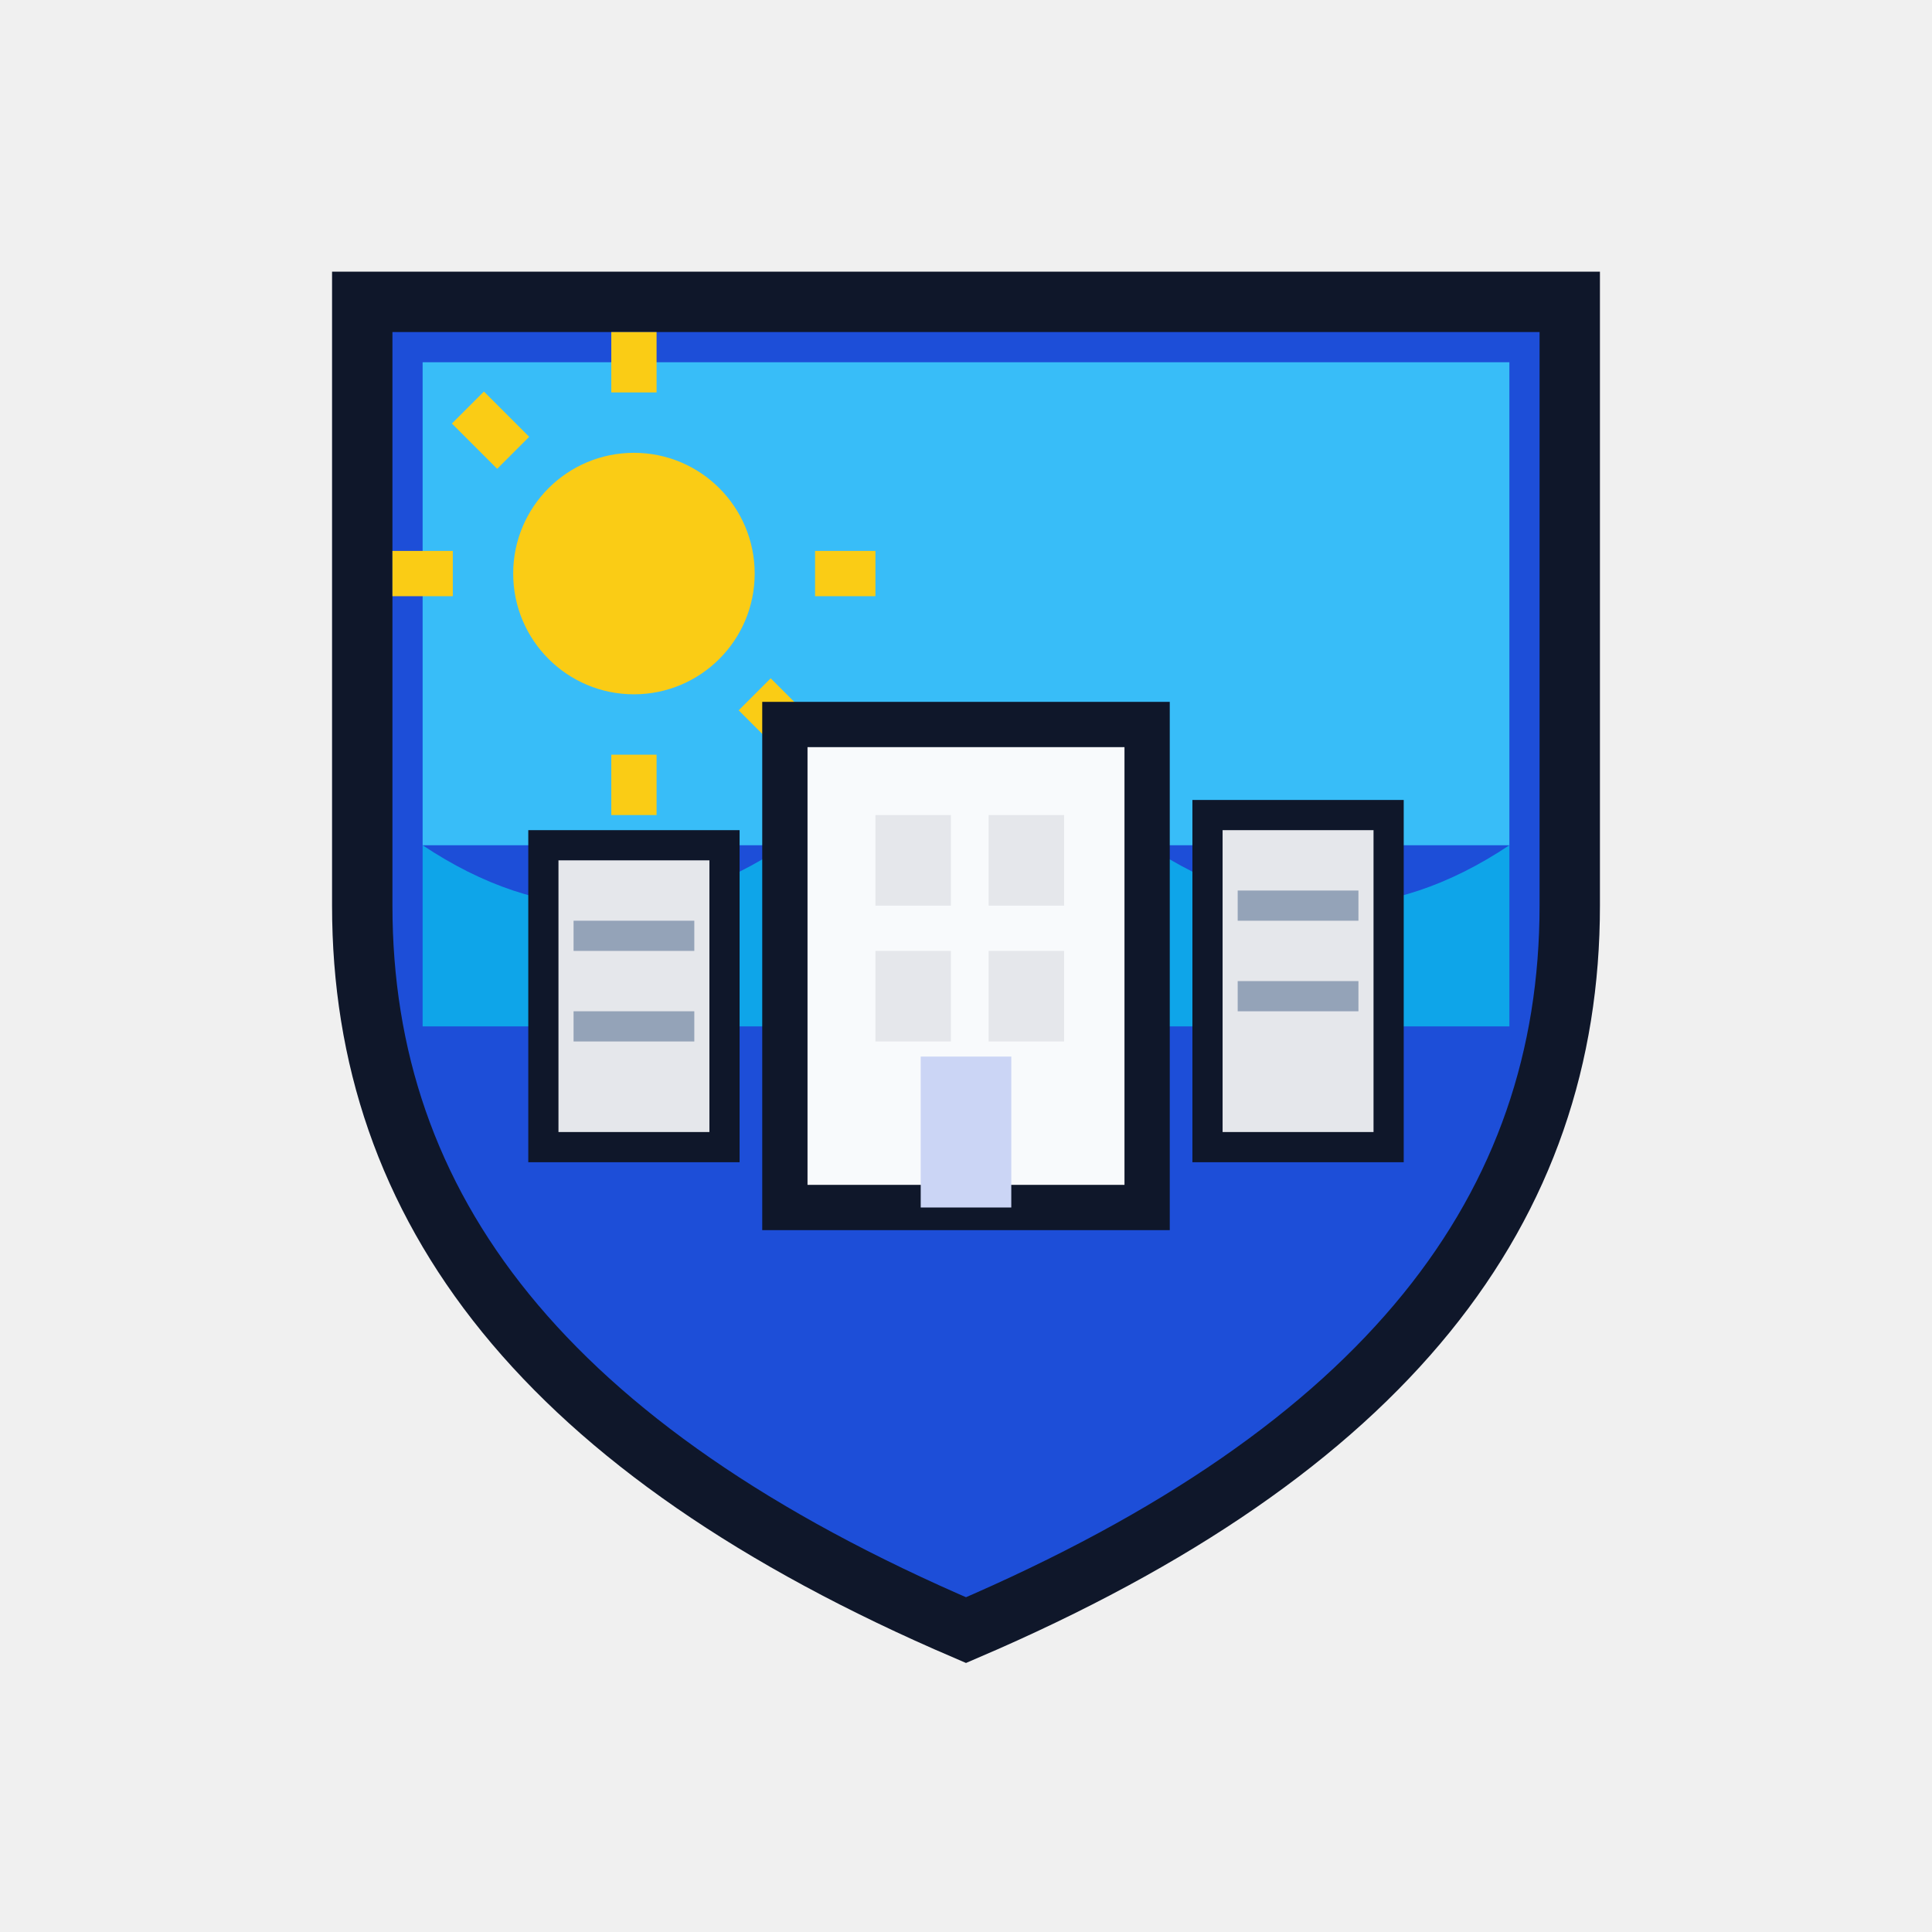
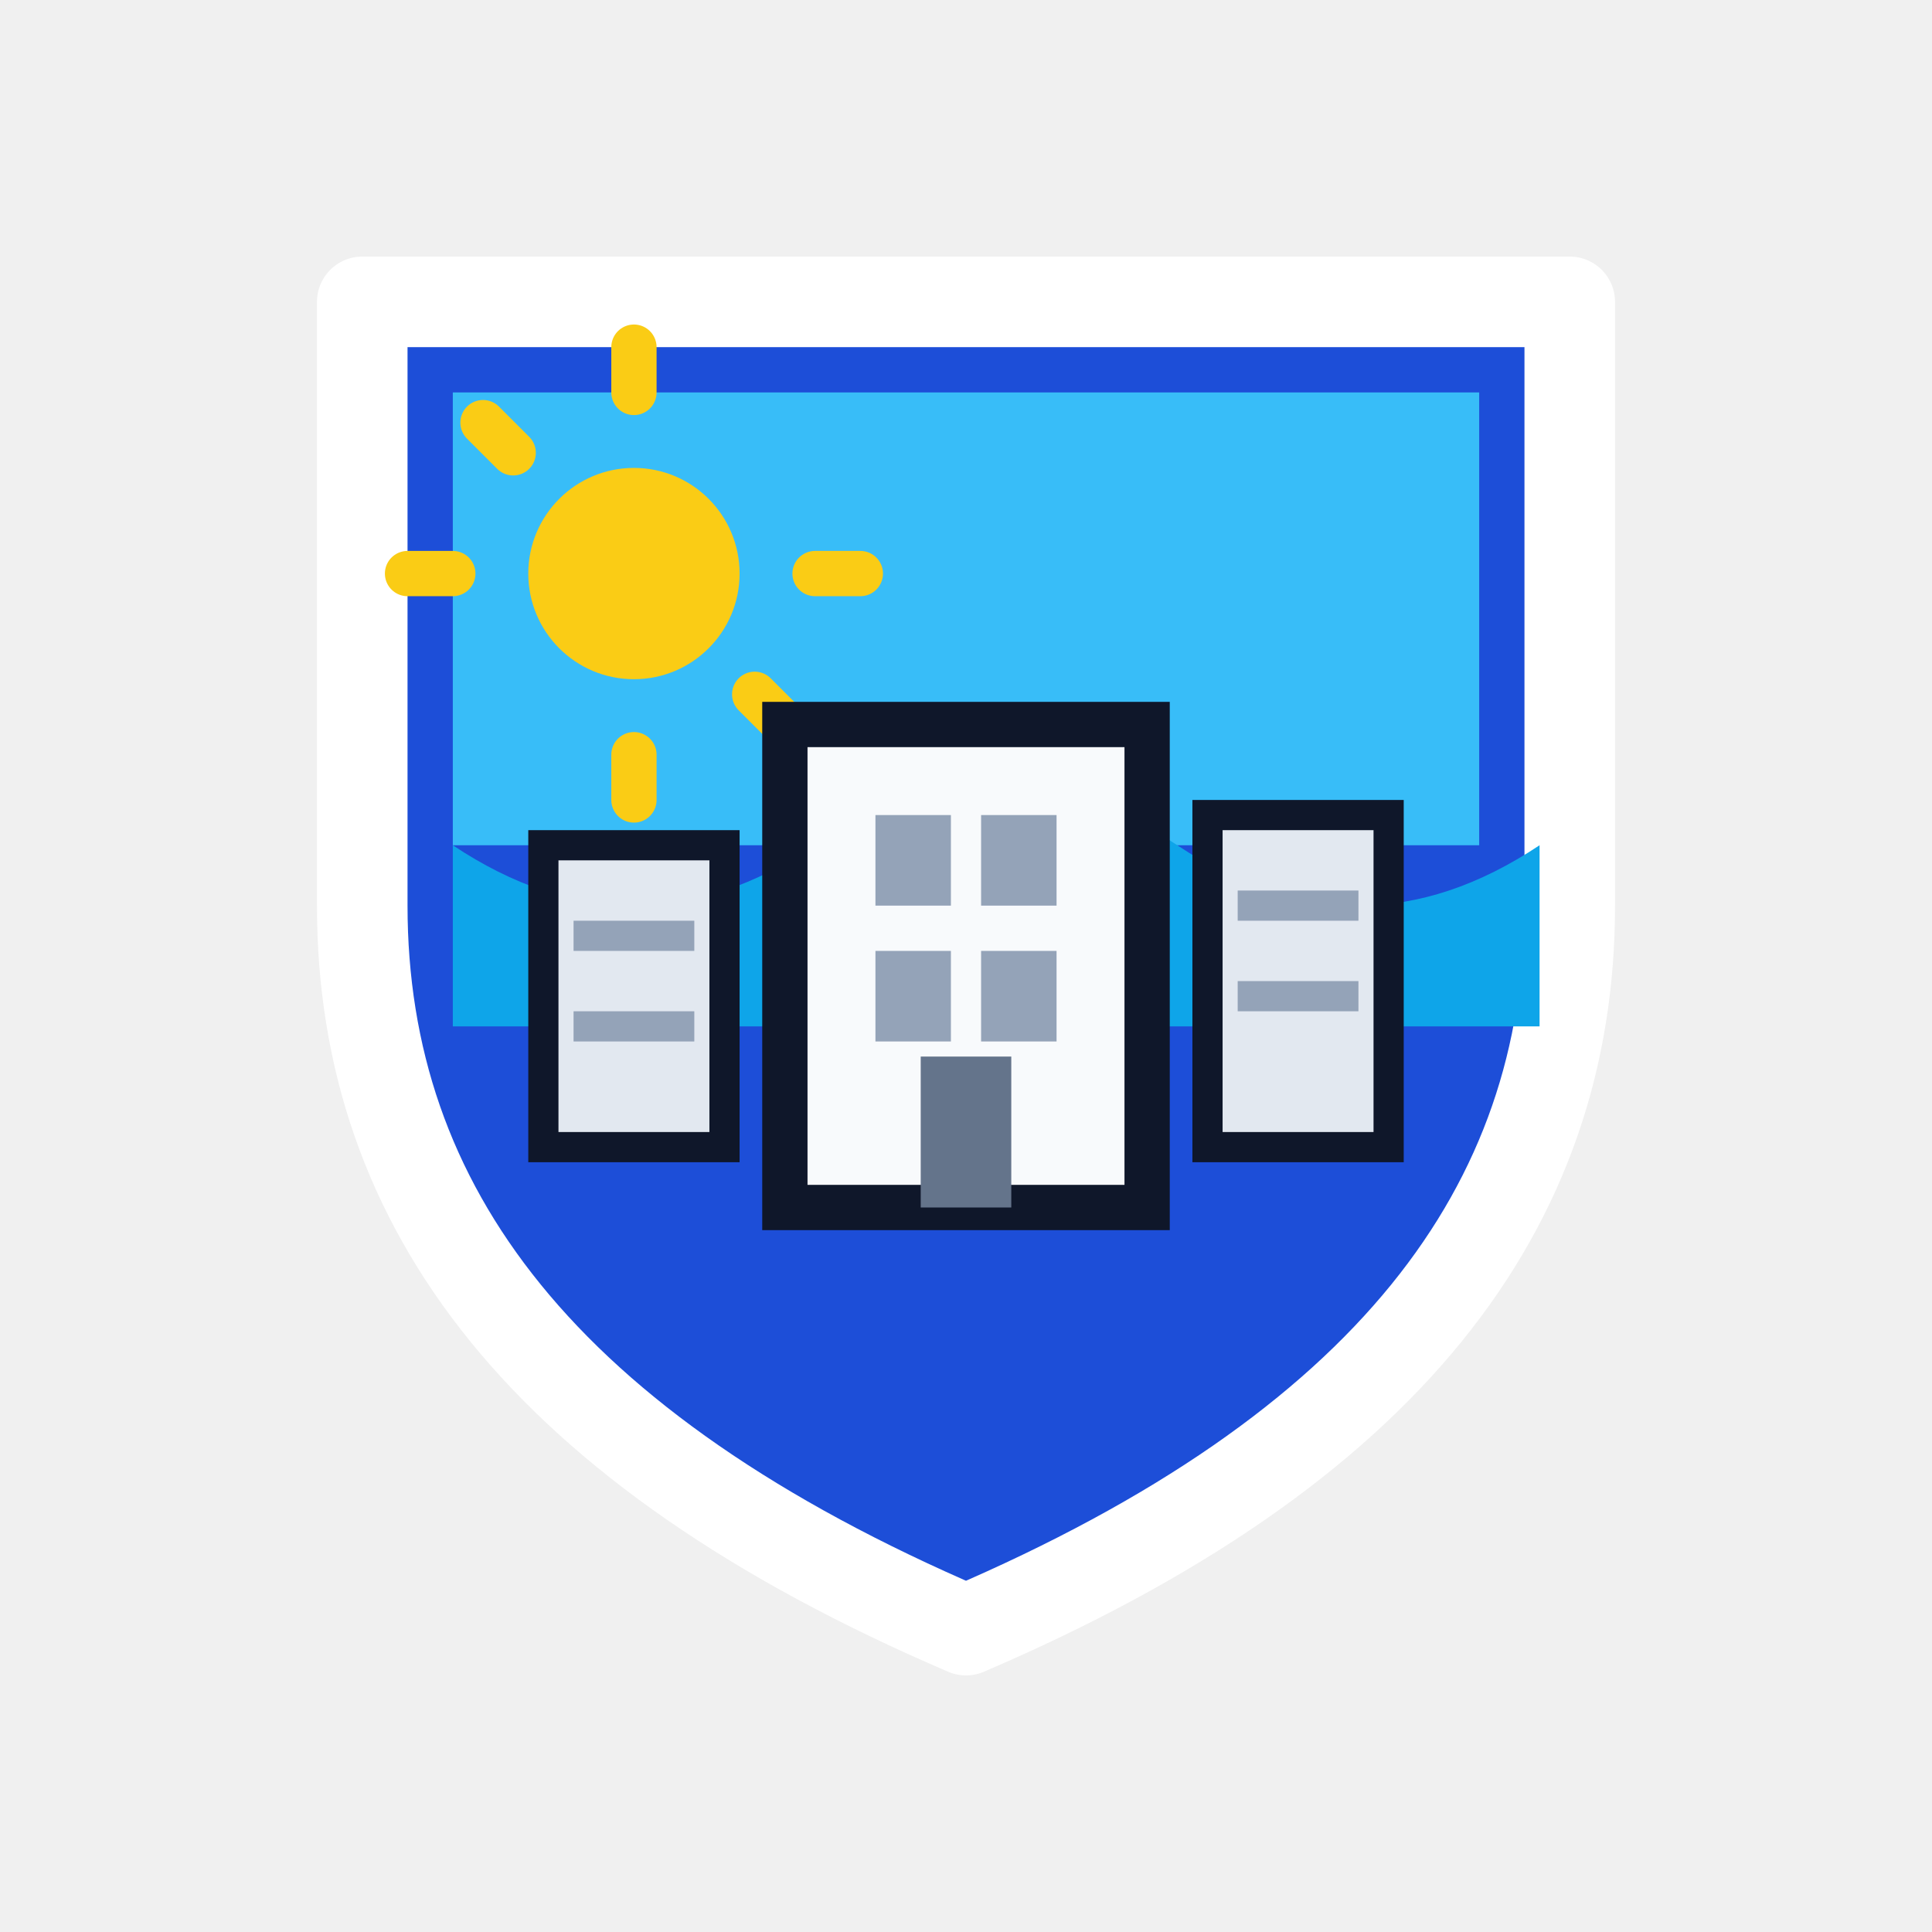
<svg xmlns="http://www.w3.org/2000/svg" viewBox="0 0 64 64" role="img" aria-label="עיריות ורשויות">
-   <defs>
-     
-   </defs>
-   <path d="M12 10        H52        V30        C52 40 46 48 32 54        C18 48 12 40 12 30        Z" fill="#1d4ed8" stroke="#0f172a" stroke-width="2" />
-   <path d="M14 12 H50 V28 H14 Z" fill="#38bdf8" />
-   <circle cx="21" cy="19" r="4" fill="#facc15" />
-   <line x1="21" y1="13" x2="21" y2="11" stroke="#facc15" stroke-width="1.5" />
-   <line x1="21" y1="25" x2="21" y2="27" stroke="#facc15" stroke-width="1.5" />
-   <line x1="15" y1="19" x2="13" y2="19" stroke="#facc15" stroke-width="1.5" />
-   <line x1="27" y1="19" x2="29" y2="19" stroke="#facc15" stroke-width="1.5" />
-   <line x1="17" y1="15" x2="15.5" y2="13.5" stroke="#facc15" stroke-width="1.5" />
-   <line x1="25" y1="23" x2="26.5" y2="24.5" stroke="#facc15" stroke-width="1.5" />
-   <path d="M14 28        Q20 32 26 28        T38 28        T50 28        V34        H14        Z" fill="#0ea5e9" />
+   <path d="M12 10 H52 V30 C52 40 46 48 32 54 C18 48 12 40 12 30 Z" fill="#1d4ed8" stroke="#ffffff" stroke-width="3" stroke-linejoin="round" />
+   <path d="M15 13 H49 V28 H15 Z" fill="#38bdf8" />
+   <circle cx="21" cy="19" r="3.5" fill="#facc15" />
+   <g stroke="#facc15" stroke-width="1.5" stroke-linecap="round">
+     <line x1="21" y1="13" x2="21" y2="11.5" />
+     <line x1="21" y1="25" x2="21" y2="26.5" />
+     <line x1="15" y1="19" x2="13.5" y2="19" />
+     <line x1="27" y1="19" x2="28.5" y2="19" />
+     <line x1="17" y1="15" x2="16" y2="14" />
+     <line x1="25" y1="23" x2="26" y2="24" />
+   </g>
+   <path d="M15 28 Q21 32 27 28 T39 28 T51 28 V34 H15 Z" fill="#0ea5e9" />
  <rect x="26" y="24" width="12" height="16" fill="#f8fafc" stroke="#0f172a" stroke-width="1.5" />
-   <rect x="29" y="27" width="2.5" height="3" fill="#e5e7eb" />
-   <rect x="32.75" y="27" width="2.5" height="3" fill="#e5e7eb" />
-   <rect x="29" y="31.5" width="2.5" height="3" fill="#e5e7eb" />
-   <rect x="32.75" y="31.5" width="2.5" height="3" fill="#e5e7eb" />
-   <rect x="30.5" y="35" width="3" height="5" fill="#cbd5f5" />
-   <rect x="18" y="28" width="6" height="10" fill="#e5e7eb" stroke="#0f172a" stroke-width="1" />
+   <rect x="29" y="27" width="2.5" height="3" fill="#94a3b8" />
+   <rect x="32.5" y="27" width="2.5" height="3" fill="#94a3b8" />
+   <rect x="29" y="31.5" width="2.5" height="3" fill="#94a3b8" />
+   <rect x="32.5" y="31.5" width="2.5" height="3" fill="#94a3b8" />
+   <path d="M30.5 35 H33.5 V40 H30.5 Z" fill="#64748b" />
+   <rect x="18" y="28" width="6" height="10" fill="#e2e8f0" stroke="#0f172a" stroke-width="1" />
  <line x1="19" y1="31" x2="23" y2="31" stroke="#94a3b8" stroke-width="1" />
  <line x1="19" y1="34" x2="23" y2="34" stroke="#94a3b8" stroke-width="1" />
-   <rect x="40" y="27" width="6" height="11" fill="#e5e7eb" stroke="#0f172a" stroke-width="1" />
+   <rect x="40" y="27" width="6" height="11" fill="#e2e8f0" stroke="#0f172a" stroke-width="1" />
  <line x1="41" y1="30" x2="45" y2="30" stroke="#94a3b8" stroke-width="1" />
  <line x1="41" y1="33" x2="45" y2="33" stroke="#94a3b8" stroke-width="1" />
</svg>
